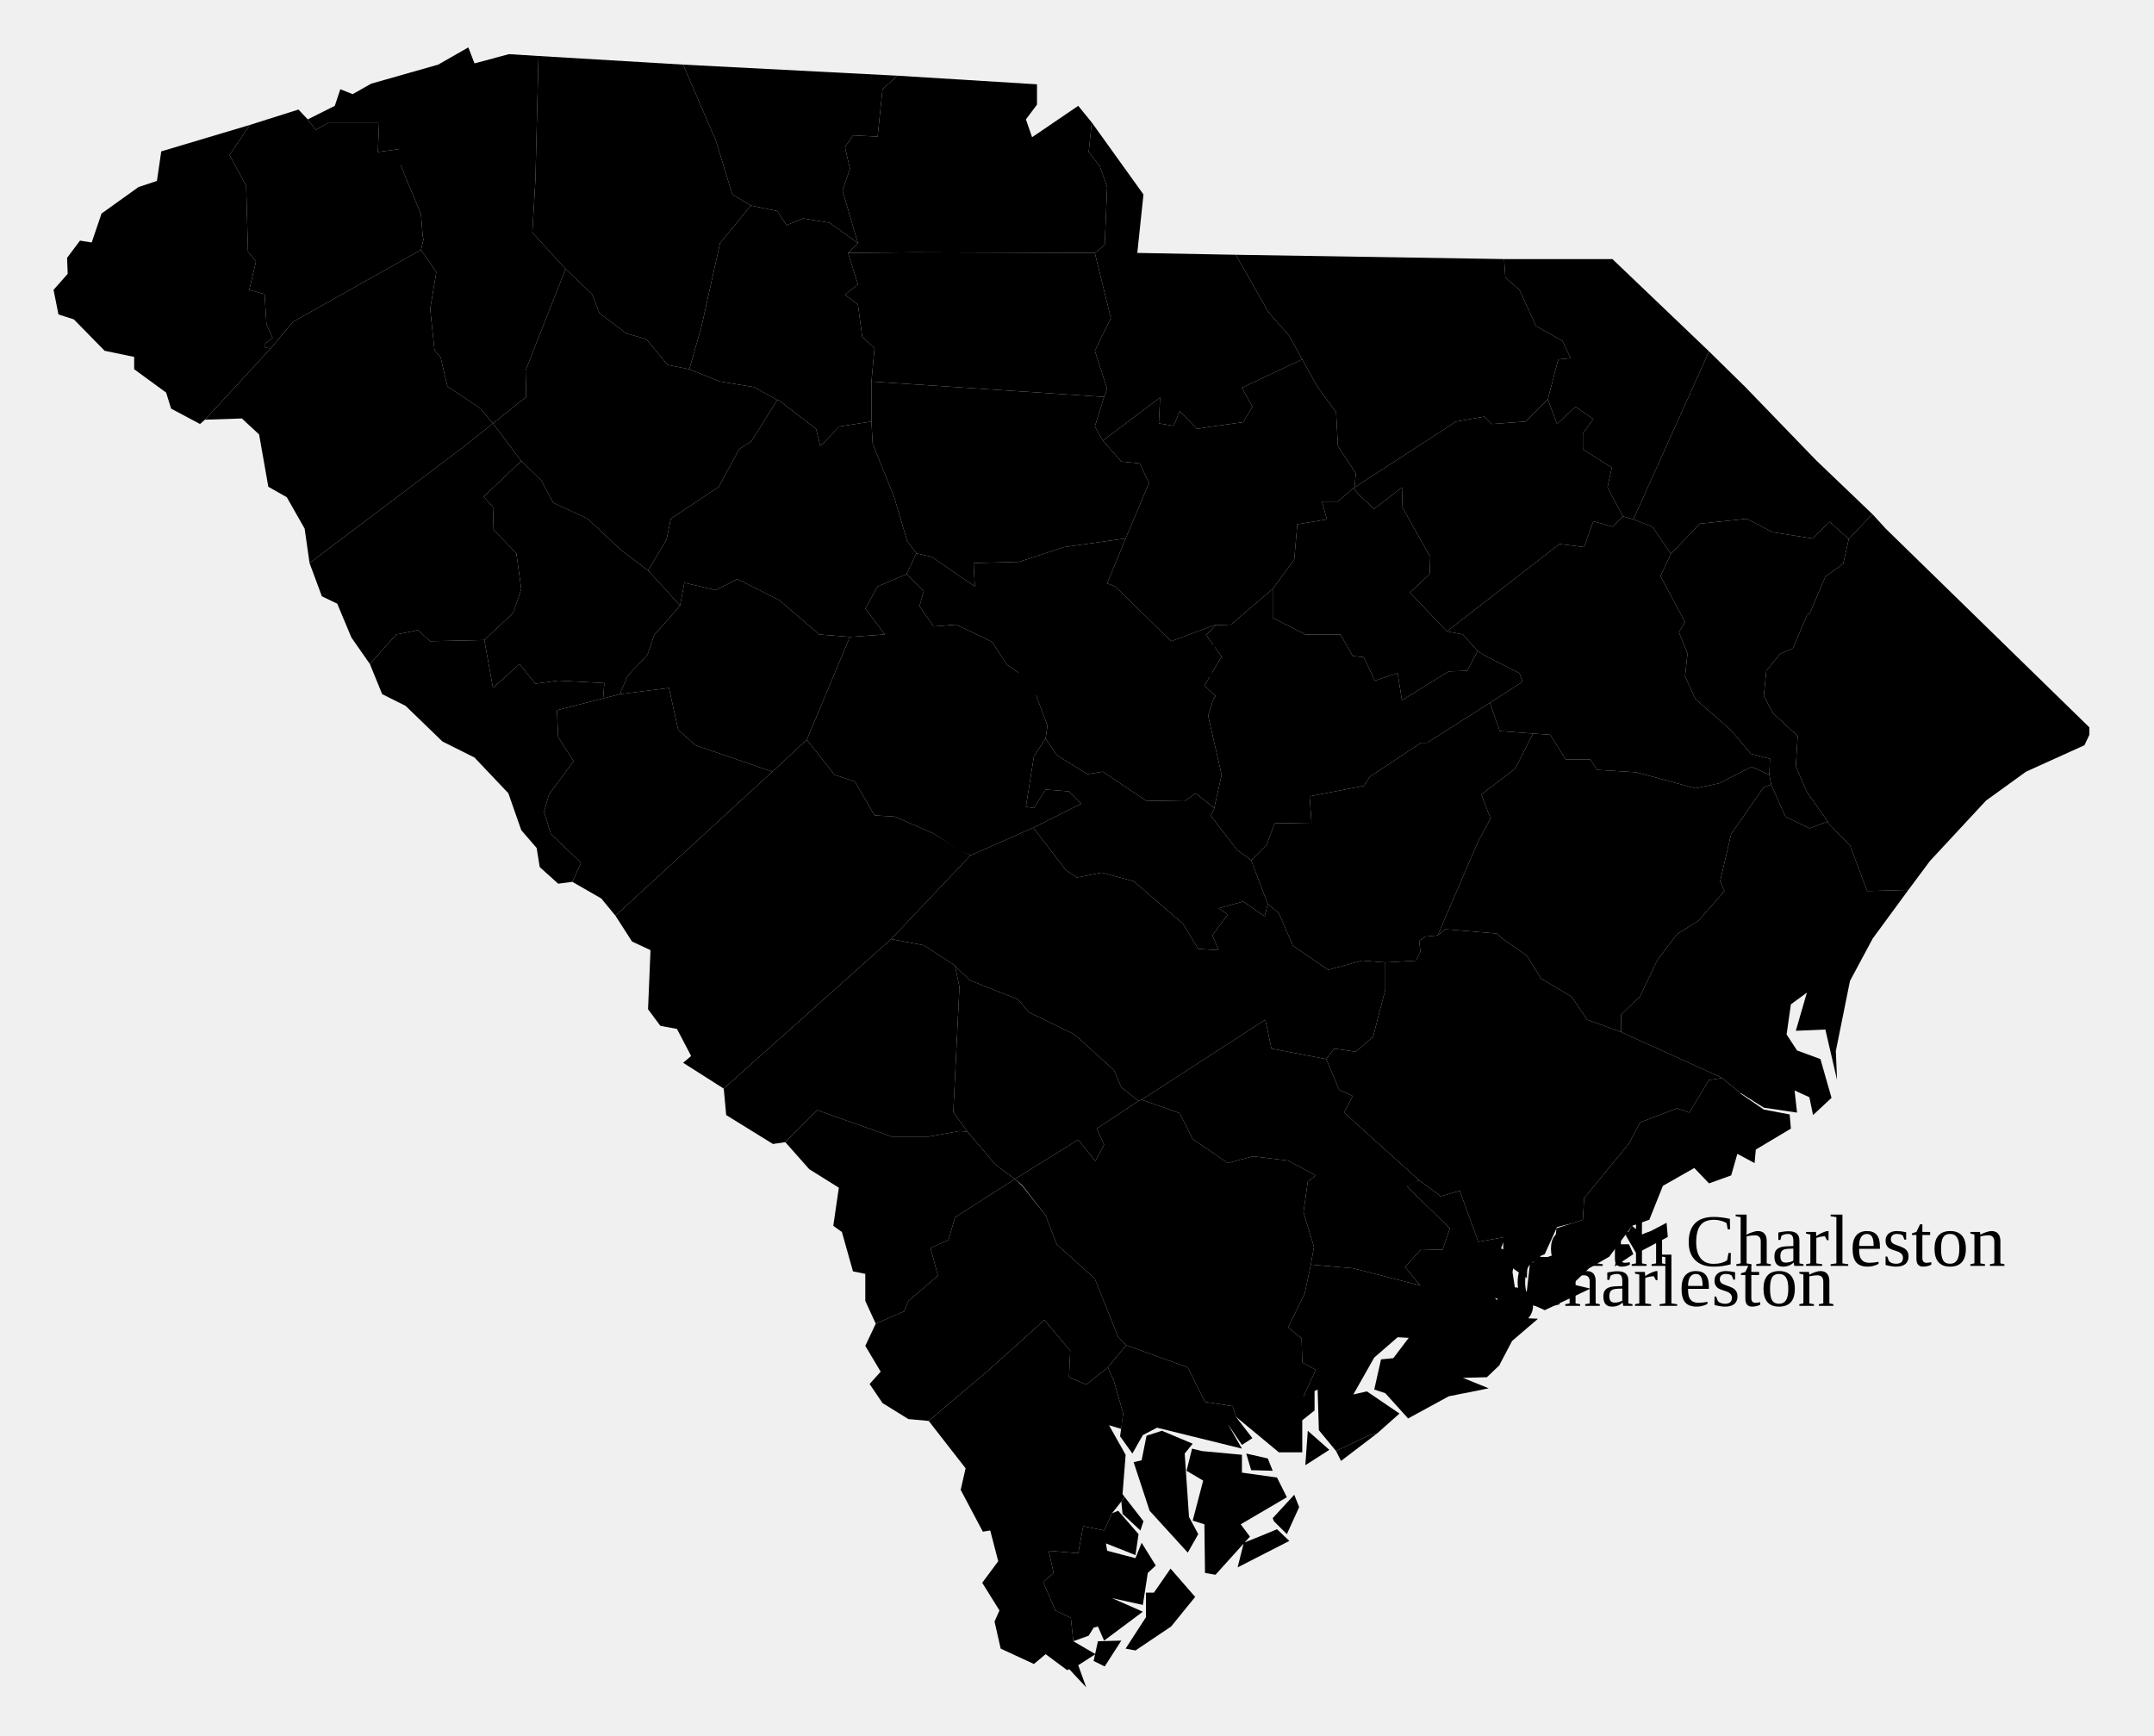
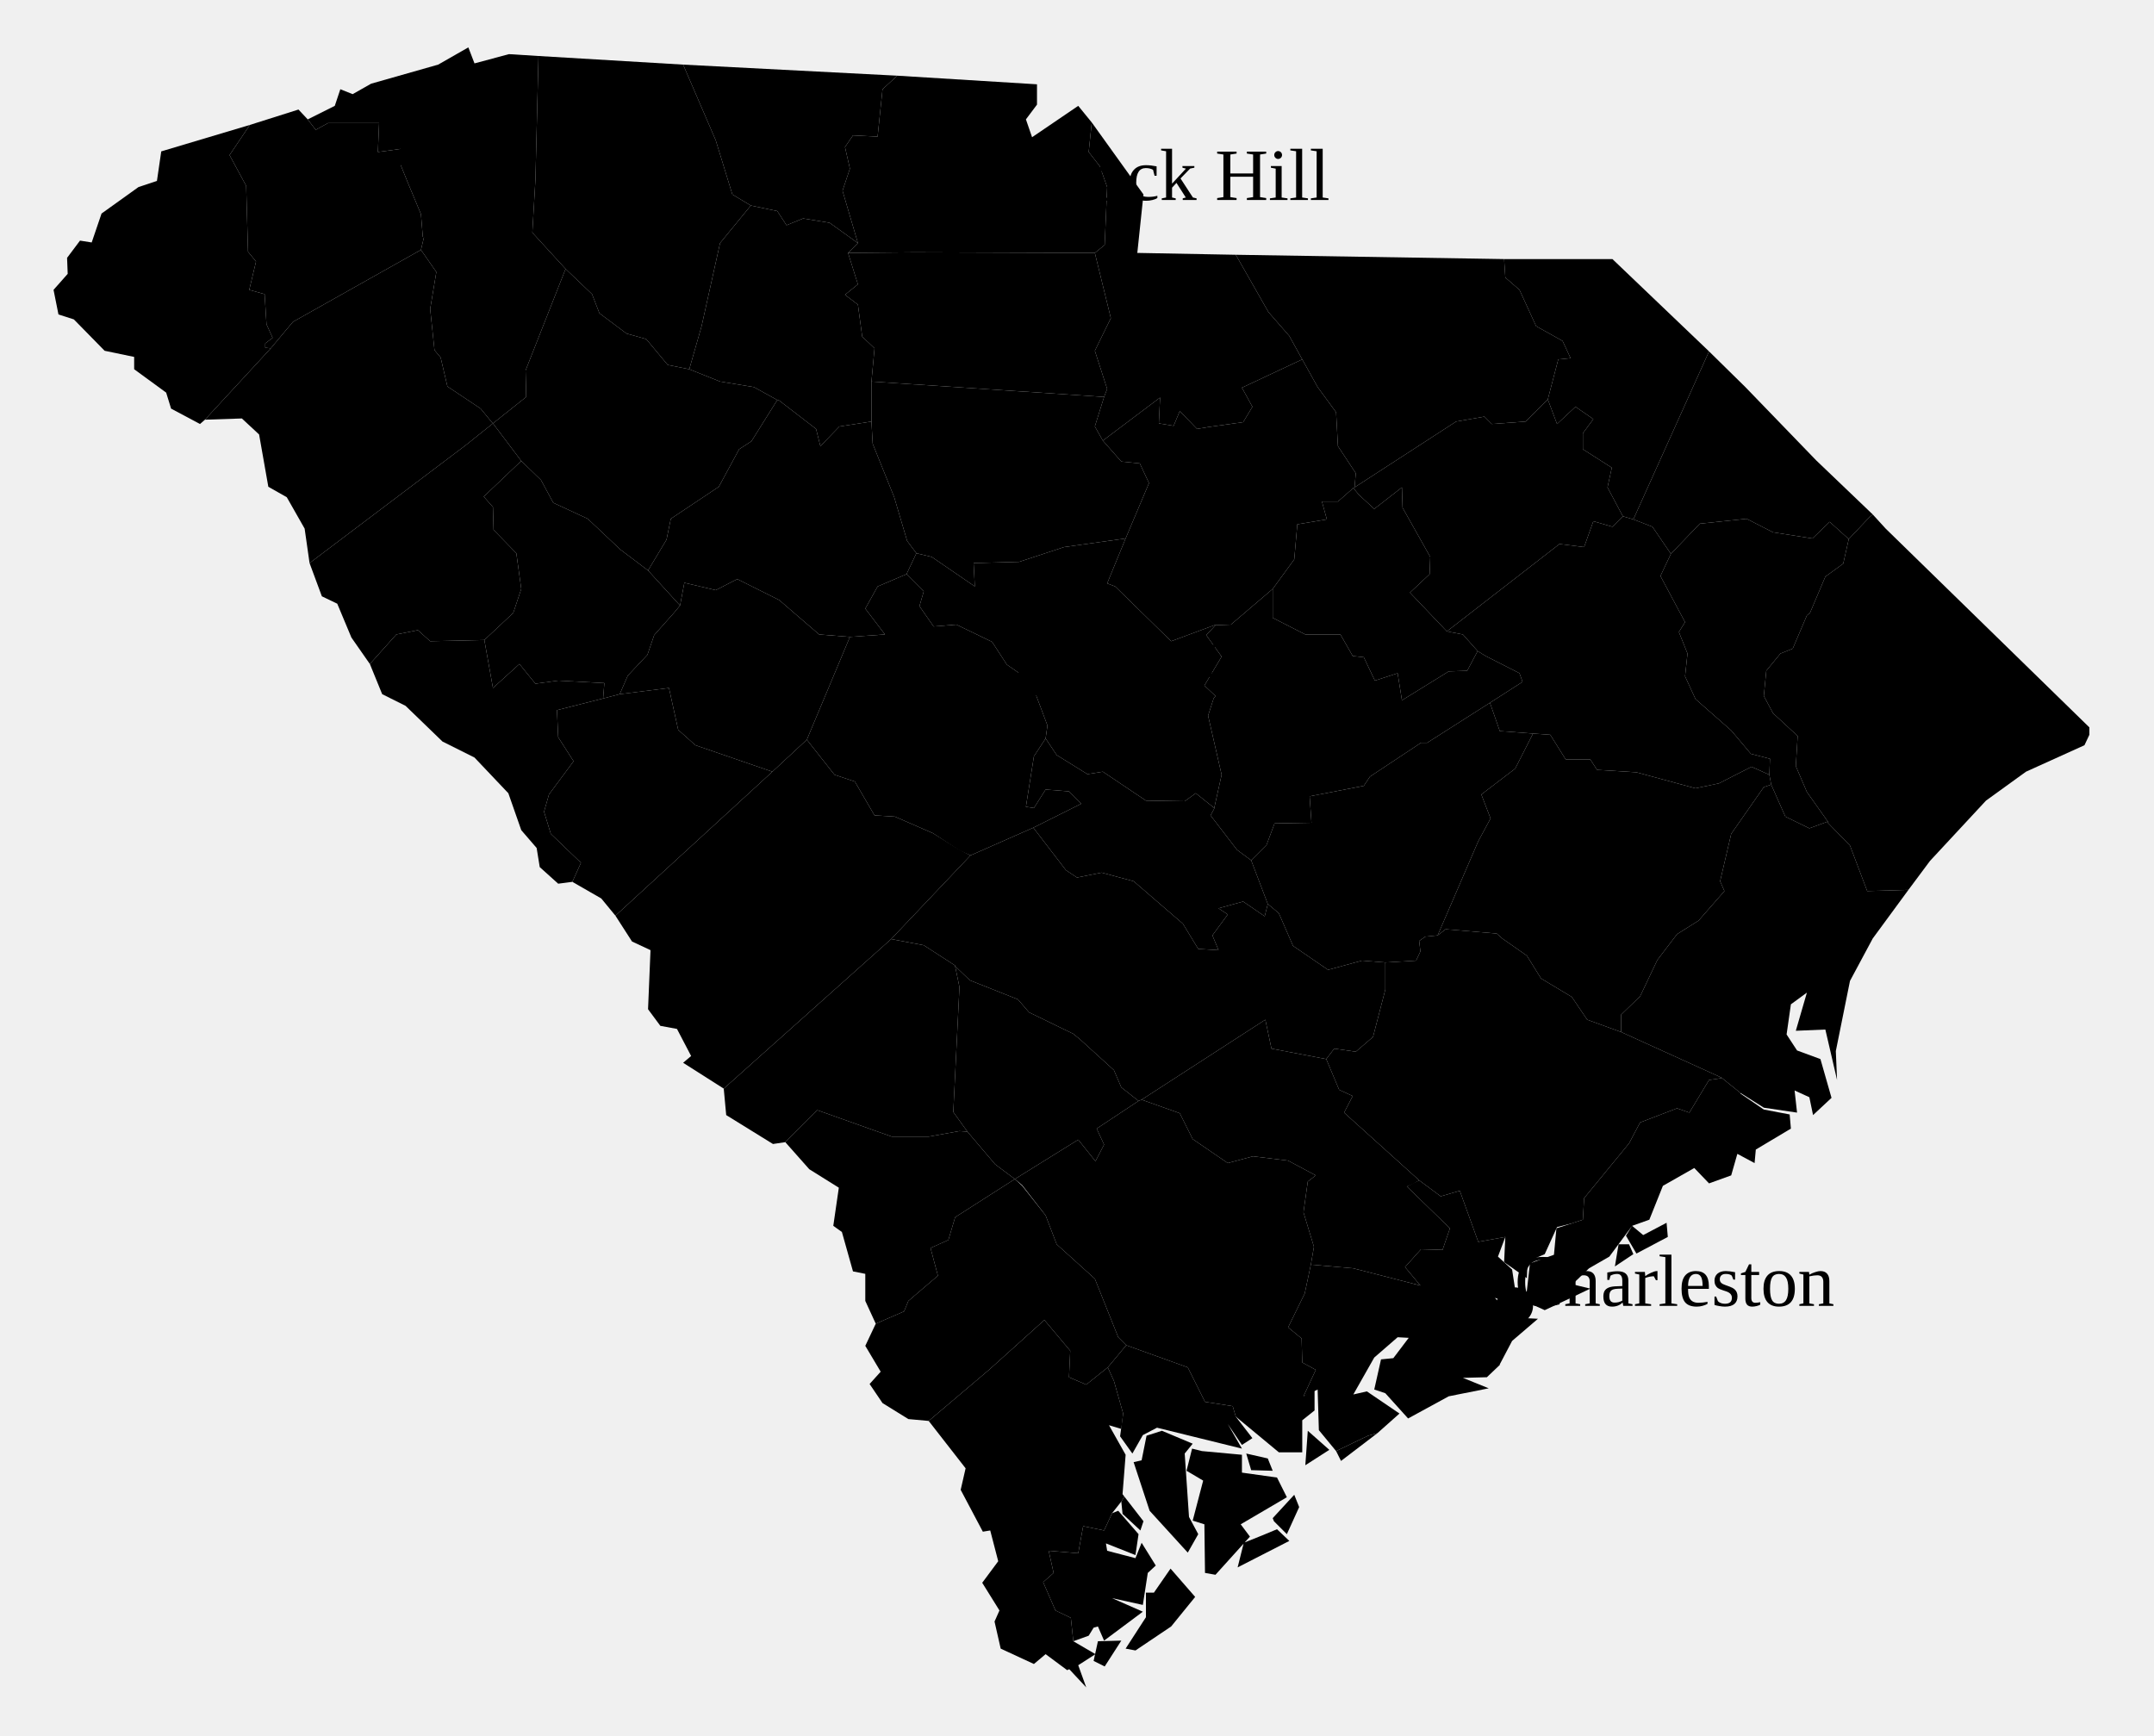
<svg xmlns="http://www.w3.org/2000/svg" version="1.1" width="350" height="282" viewBox="0 0 350 282">
  <defs>
    <pattern id="pattern-no-results" width="50" height="50" patternUnits="userSpaceOnUse">
      <rect width="50" height="50" fill="#ddd" />
      <path d="M-5,5L5,-5M-5,55L55,-5M45,55L55,45" stroke-width="10" stroke="#ffffff" />
    </pattern>
  </defs>
  <g class="counties" transform="scale(0.1)">
    <path data-fips-int="45001" data-name="Abbeville County" d="M847,749l-61,58 15,17 1,37 37,38 8,58 -13,39 -47,44 -88,2 -20,-18 -35,7 -43,48 -30,-43 -23,-55 -25,-12 -20,-54 253,-191 45,-36Z" />
    <path data-fips-int="45003" data-name="Aiken County" d="M1559,1381l18,9 -129,136 -272,243 -66,-42 13,-11 -23,-44 -27,-5 -20,-27 4,-96 -30,-14 -27,-42 255,-234 56,-52 45,57 33,11 32,55 33,2 62,27Z" />
    <path data-fips-int="45005" data-name="Allendale County" d="M1559,1838l13,1 45,53 32,24 -97,62 -11,37 -29,13 12,45 -48,41 -7,17 -46,20 -17,-37 0,-44 -20,-4 -18,-64 -14,-10 9,-62 -48,-30 -39,-44 52,-52 121,43 60,0Z" />
    <path data-fips-int="45007" data-name="Anderson County" d="M716,581l11,47 54,36 18,22 2,2 -45,36 -253,191 -8,-56 -29,-51 -30,-17 -15,-85 -28,-26 -60,2 107,-116 36,-43 208,-117 25,36 -10,60 7,67Z" />
    <path data-fips-int="45009" data-name="Bamberg County" d="M1552,1570l24,23 78,31 18,21 72,35 11,9 55,50 12,28 28,22 -68,45 12,26 -14,27 -28,-35 -103,64 -32,-24 -45,-53 -23,-32 10,-203Z" />
    <path data-fips-int="45011" data-name="Barnwell County" d="M1552,1569l0,1 7,34 -10,203 23,32 -13,-1 -50,9 -60,0 -121,-43 -52,52 -20,3 -76,-47 -4,-43 272,-243 53,10Z" />
    <path data-fips-int="45021" data-name="Cherokee County" d="M1458,123l-24,22 -8,77 -40,-2 -13,19 8,35 -12,36 25,85 -46,-33 -43,-7 -27,11 -15,-23 -43,-9 -30,-18 -27,-88 -53,-123Z" />
    <path data-fips-int="45023" data-name="Chester County" d="M1779,411l26,106 -26,53 20,62 -5,13 -378,-25 5,-54 -20,-19 -7,-52 -21,-16 21,-17 -16,-51 108,-1Z" />
    <path data-fips-int="45025" data-name="Chesterfield County" d="M2515,649l-36,36 -55,4 -12,-12 -46,8 -165,107 2,-23 -29,-44 -3,-55 -30,-41 -25,-45 -21,-38 -34,-39 -53,-93 436,7 2,30 23,20 27,59 43,24 13,28 -20,2Z" />
    <path data-fips-int="45027" data-name="Clarendon County" d="M2491,1192l-29,57 -55,42 15,39 -20,37 -66,153 -20,2 -10,7 2,17 -7,15 -50,3 -38,-3 -55,15 -57,-39 -23,-53 -18,-15 -27,-71 25,-25 13,-35 60,-1 -3,-43 88,-17 10,-15 83,-55 10,0 102,-65 16,46Z" />
    <path data-fips-int="45031" data-name="Darlington County" d="M2515,649l15,40 30,-28 29,20 -17,23 0,26 47,30 -7,32 25,47 -17,17 -31,-9 -15,42 -40,-5 -183,142 -60,-63 32,-30 1,-28 -45,-80 -1,-33 -45,35 -25,-23 -9,-11 2,-1 165,-107 46,-8 12,12 55,-4Z" />
    <path data-fips-int="45033" data-name="Dillon County" d="M3043,836l-5,4 -34,36 -31,-28 -28,27 -64,-10 -43,-22 -76,8 -47,49 -30,-44 -31,-12 123,-273 59,58 115,119Z" />
    <path data-fips-int="45035" data-name="Dorchester County" d="M2296,1924l-10,4 70,68 -12,35 -35,-1 -26,29 25,30 -109,-28 -69,-6 5,-29 -17,-56 7,-50 13,-10 -45,-24 -57,-7 -41,11 -57,-39 -21,-42 -62,-22 201,-130 10,47 89,17 21,50 22,10 -14,27 122,110Z" />
    <path data-fips-int="45037" data-name="Edgefield County" d="M1255,1254l-255,234 -23,-28 -47,-27 14,-31 -49,-47 -11,-36 8,-28 40,-54 -25,-39 -2,-44 75,-19 27,-7 80,-10 15,68 28,25Z" />
    <path data-fips-int="45039" data-name="Fairfield County" d="M1794,645l-15,48 13,23 30,34 30,3 15,32 -38,90 -100,14 -73,24 -74,2 2,38 -70,-48 -25,-6 -15,-20 -21,-71 -35,-87 -2,-36 0,-65Z" />
    <path data-fips-int="45041" data-name="Florence County" d="M2715,900l-17,36 40,75 -10,16 14,35 -4,37 17,37 58,51 32,38 31,8 -1,26 -29,-13 -53,27 -38,8 -96,-26 -64,-4 -11,-17 -40,0 -25,-40 -28,-2 -54,-4 -16,-46 53,-34 -5,-14 -55,-28 -13,-8 -24,-27 -26,-5 183,-142 40,5 15,-42 31,9 17,-17 17,5 31,12Z" />
    <path data-fips-int="45045" data-name="Greenville County" d="M875,91l-5,201 -5,86 54,59 -65,165 1,43 -54,43 -2,-2 -18,-22 -54,-36 -11,-47 -10,-12 -7,-67 10,-60 -25,-36 5,-21 -2,0 -3,-37 -20,-48 -13,-32 0,-26 -37,5 2,-47 -83,0 -20,11 -13,-17 44,-22 9,-27 20,8 30,-17 109,-31 49,-28 10,26 56,-15Z" />
    <path data-fips-int="45047" data-name="Greenwood County" d="M1053,927l52,57 -10,12 -32,36 -11,32 -32,34 -13,30 -27,7 2,-25 -75,-4 -37,5 -26,-32 -43,39 -14,-78 47,-44 13,-39 -8,-58 -37,-38 -1,-37 -15,-17 61,-58 32,31 20,37 56,26 53,50Z" />
    <path data-fips-int="45049" data-name="Hampton County" d="M1661,1927l38,48 18,47 62,56 38,95 13,13 -30,36 -35,28 -28,-12 2,-43 -42,-50 -90,81 -98,83 -33,-3 -42,-26 -21,-31 18,-20 -25,-42 17,-36 46,-20 7,-17 48,-41 -12,-45 29,-13 11,-37 97,-62Z" />
    <path data-fips-int="45051" data-name="Horry County" d="M3395,1192l0,2 -8,17 -95,43 -65,47 -91,98 -35,47 -67,2 -28,-74 -36,-37 0,-2 -34,-48 -18,-42 3,-49 -40,-37 -15,-28 4,-41 23,-28 20,-8 23,-54 5,-4 25,-59 29,-21 9,-40 34,-36 5,-4 21,23 331,323Z" />
    <path data-fips-int="45055" data-name="Kershaw County" d="M2141,629l30,41 3,55 29,44 -2,23 -2,1 -25,22 -26,0 8,29 -48,8 -5,57 -35,48 -68,58 -27,1 -70,26 -91,-89 -13,-5 30,-73 38,-90 -15,-32 -30,-3 -30,-34 93,-70 -2,42 24,4 10,-24 28,29 18,-3 57,-8 15,-25 -17,-31 98,-46Z" />
    <path data-fips-int="45057" data-name="Lancaster County" d="M2008,414l53,93 34,39 21,38 -98,46 17,31 -15,25 -57,8 -18,3 -28,-29 -10,24 -24,-4 2,-42 -93,70 -13,-23 15,-48 5,-13 -20,-62 26,-53 -26,-106 16,-13 4,-94 -12,-34 -18,-23 5,-48 84,117 -10,95Z" />
    <path data-fips-int="45059" data-name="Laurens County" d="M962,478l12,31 44,33 32,9 35,42 35,7 50,20 55,9 38,21 2,0 -2,0 -42,67 -20,13 -33,61 -78,52 -7,34 -30,50 -45,-34 -53,-50 -56,-26 -20,-37 -32,-31 -46,-61 54,-43 -1,-43 65,-165Z" />
    <path data-fips-int="45061" data-name="Lee County" d="M2351,1026l26,5 24,27 -17,32 -30,1 -76,47 -7,-44 -37,12 -18,-38 -18,-2 -20,-35 -57,0 -53,-27 0,-47 35,-48 5,-57 48,-8 -8,-29 26,0 25,-22 9,11 25,23 45,-35 1,33 45,80 -1,28 -32,30Z" />
    <path data-fips-int="45063" data-name="Lexington County" d="M1559,1382l-43,-28 -62,-27 -33,-2 -32,-55 -33,-11 -45,-57 70,-167 57,-4 -32,-42 20,-36 47,-20 28,28 -7,24 23,33 37,-3 58,28 24,37 39,27 27,72 -3,21 -19,29 -13,82 13,2 19,-30 38,3 20,20 -78,39 -102,45Z" />
    <path data-fips-int="45065" data-name="McCormick County" d="M787,1040l14,78 43,-39 26,32 37,-5 75,4 -2,25 -75,19 2,44 25,39 -40,54 -8,28 11,36 49,47 -14,31 -23,3 -30,-27 -5,-31 -25,-29 -21,-60 -55,-58 -52,-26 -60,-58 -38,-19 -20,-49 43,-48 35,-7 20,18Z" />
    <path data-fips-int="45067" data-name="Marion County" d="M3004,876l-9,40 -29,21 -25,59 -5,4 -23,54 -20,8 -23,28 -4,41 15,28 40,37 -3,49 18,42 34,48 -30,11 -39,-19 -23,-52 -3,-16 1,-26 -31,-8 -32,-38 -58,-51 -17,-37 4,-37 -14,-35 10,-16 -40,-75 17,-36 47,-49 76,-8 43,22 64,10 28,-27Z" />
    <path data-fips-int="45069" data-name="Marlboro County" d="M2777,571l-123,273 -17,-5 -25,-47 7,-32 -47,-30 0,-26 17,-23 -29,-20 -30,28 -15,-40 17,-65 20,-2 -13,-28 -43,-24 -27,-59 -23,-20 -2,-30 2,0 174,0Z" />
    <path data-fips-int="45071" data-name="Newberry County" d="M1416,685l2,36 35,87 21,71 15,20 -16,34 -47,20 -20,36 32,42 -57,4 -50,-4 -65,-56 -68,-34 -35,18 -51,-12 -7,37 -52,-57 30,-50 7,-34 78,-52 33,-61 20,-13 42,-67 2,0 61,47 7,28 31,-32Z" />
    <path data-fips-int="45073" data-name="Oconee County" d="M433,527l10,22 -12,9 0,7 9,1 -107,116 -8,7 -47,-25 -8,-26 -52,-38 0,-20 -48,-10 -50,-51 -25,-8 -8,-40 23,-26 -1,-26 21,-28 19,3 16,-47 60,-43 30,-10 7,-48 144,-43 -33,49 27,50 3,107 13,16 -11,46 25,7Z" />
    <path data-fips-int="45075" data-name="Orangeburg County" d="M2060,1469l18,15 23,53 57,39 55,-15 38,3 0,44 -20,77 -28,24 -35,-5 -13,17 -89,-17 -10,-47 -201,130 -5,2 -28,-22 -12,-28 -55,-50 -11,-9 -72,-35 -18,-21 -78,-31 -24,-23 0,-1 -51,-33 -53,-10 129,-136 102,-45 53,69 18,12 40,-8 52,14 80,69 25,41 33,2 -10,-24 25,-34 -15,-10 40,-11 35,24Z" />
    <path data-fips-int="45077" data-name="Pickens County" d="M500,194l13,17 20,-11 83,0 -2,47 37,-5 0,26 13,32 20,48 3,37 2,0 -5,21 -208,117 -36,43 -9,-1 0,-7 12,-9 -10,-22 -3,-49 -25,-7 11,-46 -13,-16 -3,-107 -27,-50 33,-49 79,-25Z" />
    <path data-fips-int="45079" data-name="Richland County" d="M1973,1016l2,0 -15,16 25,35 -28,47 18,17 -3,4 -9,28 22,96 -12,54 -30,-24 -18,13 -63,-1 -70,-47 -25,4 -50,-31 -18,-27 3,-21 -27,-72 -39,-27 -24,-37 -58,-28 -37,3 -23,-33 7,-24 -28,-28 16,-34 25,6 70,48 -2,-38 74,-2 73,-24 100,-14 -30,73 13,5 91,89Z" />
    <path data-fips-int="45081" data-name="Saluda County" d="M1381,1035l-70,167 -56,52 -125,-43 -28,-25 -15,-68 -80,10 13,-30 32,-34 11,-32 32,-36 10,-12 7,-37 51,12 35,-18 68,34 65,56Z" />
    <path data-fips-int="45083" data-name="Spartanburg County" d="M1220,334l-50,61 -30,135 -20,70 -35,-7 -35,-42 -32,-9 -44,-33 -12,-31 -43,-41 -54,-59 5,-86 5,-201 235,14 53,123 27,88Z" />
    <path data-fips-int="45085" data-name="Sumter County" d="M2401,1058l13,8 55,28 5,14 -53,34 -102,65 -10,0 -83,55 -10,15 -88,17 3,43 -60,1 -13,35 -25,25 -23,-17 -43,-56 6,-11 0,-1 12,-54 -22,-96 9,-28 3,-4 -18,-17 28,-47 -25,-35 15,-16 -2,0 27,-1 68,-58 0,47 53,27 57,0 20,35 18,2 18,38 37,-12 7,44 76,-47 30,-1Z" />
    <path data-fips-int="45087" data-name="Union County" d="M1394,395l-16,16 16,51 -21,17 21,16 7,52 20,19 -5,54 0,65 -52,8 -31,32 -7,-28 -61,-47 -2,0 -38,-21 -55,-9 -50,-20 20,-70 30,-135 50,-61 43,9 15,23 27,-11 43,7Z" />
    <path data-fips-int="45089" data-name="Williamsburg County" d="M2846,1246l29,13 3,16 -12,4 -53,76 -18,77 7,16 -42,48 -35,22 -32,42 -28,59 -31,30 0,28 -55,-20 -25,-37 -50,-30 -23,-37 -40,-28 -9,-8 -83,-7 -13,10 66,-153 20,-37 -15,-39 55,-42 29,-57 28,2 25,40 40,0 11,17 64,4 96,26 38,-8Z" />
    <path data-fips-int="45091" data-name="York County" d="M1774,199l-5,48 18,23 12,34 -4,94 -16,13 -293,-1 -108,1 16,-16 -25,-85 12,-36 -8,-35 13,-19 40,2 8,-77 24,-22 227,14 0,33 -18,24 10,29 75,-51Z" />
    <path data-fips-int="45015" data-name="Berkeley County" d="M2441,1525l40,28 23,37 50,30 25,37 55,20 163,74 0,1 -20,3 -32,53 -20,-7 -60,23 -18,34 -73,89 -2,35 -18,6 -24,6 -20,44 -28,12 -1,27 -37,-26 2,-41 -44,8 -30,-83 -31,9 -35,-26 -122,-110 14,-27 -22,-10 -21,-50 13,-17 35,5 28,-24 20,-77 0,-44 50,-3 7,-15 -2,-17 10,-7 20,-2 13,-10 83,7Z" />
    <path data-fips-int="45029" data-name="Colleton County" d="M2160,2356l-39,25 4,-56ZM2171,2358l52,-25 15,-4 -59,45ZM1661,1926l-12,-10 103,-64 28,35 14,-27 -12,-26 68,-45 5,-2 62,22 21,42 57,39 41,-11 57,7 45,24 -13,10 -7,50 17,56 -5,29 -10,47 -27,55 22,18 1,39 22,12 -20,43 18,-12 0,35 -20,16 0,52 -38,0 -70,-58 -5,-17 -45,-7 -28,-56 -100,-36 -13,-13 -38,-95 -62,-56 -18,-47Z" />
    <path data-fips-int="45043" data-name="Georgetown County" d="M2970,1335l0,2 36,37 28,74 67,-2 -58,79 -37,69 -23,114 2,47 -19,-82 -48,2 18,-62 -26,19 -7,49 17,26 38,14 18,63 -30,28 -6,-29 -24,-11 4,36 -54,-8 -38,-24 -31,-25 -163,-74 0,-28 31,-30 28,-59 32,-42 35,-22 42,-48 -7,-16 18,-77 53,-76 12,-4 23,52 39,19Z" />
    <path data-fips-int="45019" data-name="Charleston County" d="M2296,1923l10,-5 35,26 31,-9 30,83 44,-8 -12,32 23,21 9,59 -37,-13 30,32 40,2 -42,36 -20,38 0,1 -21,20 -39,1 42,17 -65,13 -66,36 -37,-41 -18,-6 11,-49 20,-2 25,-33 -18,-1 -38,33 -34,60 22,-5 53,36 -36,32 -15,4 -52,25 -28,-34 -2,-66 -23,11 20,-43 -22,-12 -1,-39 -22,-18 27,-55 10,-47 69,6 109,28 -25,-30 26,-29 35,1 12,-35 -70,-68ZM2647,2022l7,16 -30,20 6,-36ZM2652,1992l18,15 38,-20 2,23 -51,27 -17,-29ZM2582,2061l-27,26 29,7 -25,12 -49,23 -31,-14 7,-62 39,-14 4,-43 25,-8 18,-6 2,-35 73,-89 18,-34 60,-23 20,7 32,-53 20,-3 0,-1 31,25 0,1 38,26 42,8 2,23 -57,34 -2,22 -28,-15 -10,35 -36,13 -24,-25 -51,29 -22,55 -28,10 -37,50Z" />
    <path data-fips-int="45053" data-name="Jasper County" d="M1739,2195l-2,43 28,12 35,-28 10,22 15,53 -3,25 -20,-6 27,48 -2,26 -3,38 3,4 -5,8 -15,19 -13,28 -34,-7 -8,44 -48,-4 8,36 -17,15 20,46 25,12 4,38 36,21 -28,18 13,36 -28,-30 13,-5 -16,7 -35,-26 -19,16 -54,-25 -10,-44 8,-18 -28,-45 26,-35 -13,-50 -12,2 -36,-68 8,-35 -60,-77 98,-83 90,-81Z" />
    <path data-fips-int="45013" data-name="Beaufort County" d="M1822,2666l-27,42 -18,-9 7,-32ZM1902,2549l40,46 -39,48 -58,39 -16,-3 33,-51 0,-40 13,0ZM2051,2495l24,-10 20,19 -84,43 10,-40ZM1784,2643l-7,2 -8,13 -25,9 -4,-38 -25,-12 -20,-46 17,-15 -8,-36 48,4 8,-44 34,7 13,-28 10,-4 33,38 -5,34 -48,-19 2,12 46,12 10,-25 23,37 -13,12 -8,52 -50,-11 50,22 -63,47ZM1822,2440l5,-8 31,40 -5,15 -29,-27ZM2070,2472l-2,-5 35,-38 8,20 -20,44ZM2060,2370l8,20 -35,-1 -8,-27ZM1953,2358l65,6 0,29 57,8 16,32 -75,44 15,20 -56,62 -17,-3 -1,-79 -19,-6 17,-65 -27,-16 9,-36ZM1888,2325l50,21 -13,16 7,103 15,28 -17,30 -62,-68 -26,-79 13,-3 8,-40ZM2008,2302l27,35 -17,11 -23,-34 23,40 -138,-34 -23,12 -17,30 -20,-28 5,-37 -15,-53 -10,-22 30,-36 100,36 28,56 45,7Z" />
    <path data-fips-int="45017" data-name="Calhoun County" d="M1973,1313l0,1 -6,11 43,56 23,17 27,71 -5,20 -35,-24 -40,11 15,10 -25,34 10,24 -33,-2 -25,-41 -80,-69 -52,-14 -40,8 -18,-12 -53,-69 78,-39 -20,-20 -38,-3 -19,30 -13,-2 13,-82 19,-29 18,27 50,31 25,-4 70,47 63,1 18,-13Z" />
  </g>
  <g class="cities">
    <circle r="3" cx="168.4" cy="110.0" />
    <text x="168.4" y="110.0">Columbia</text>
    <circle r="3" cx="246.1" cy="212.2" />
    <text x="246.1" y="212.2">Charleston</text>
-     <circle r="3" cx="242.9" cy="205.7" />
-     <text x="242.9" y="205.7">North Charleston</text>
+     <circle r="3" cx="169.1" cy="32.5" />
+     <text x="169.1" y="32.5">Rock Hill</text>
  </g>
</svg>
